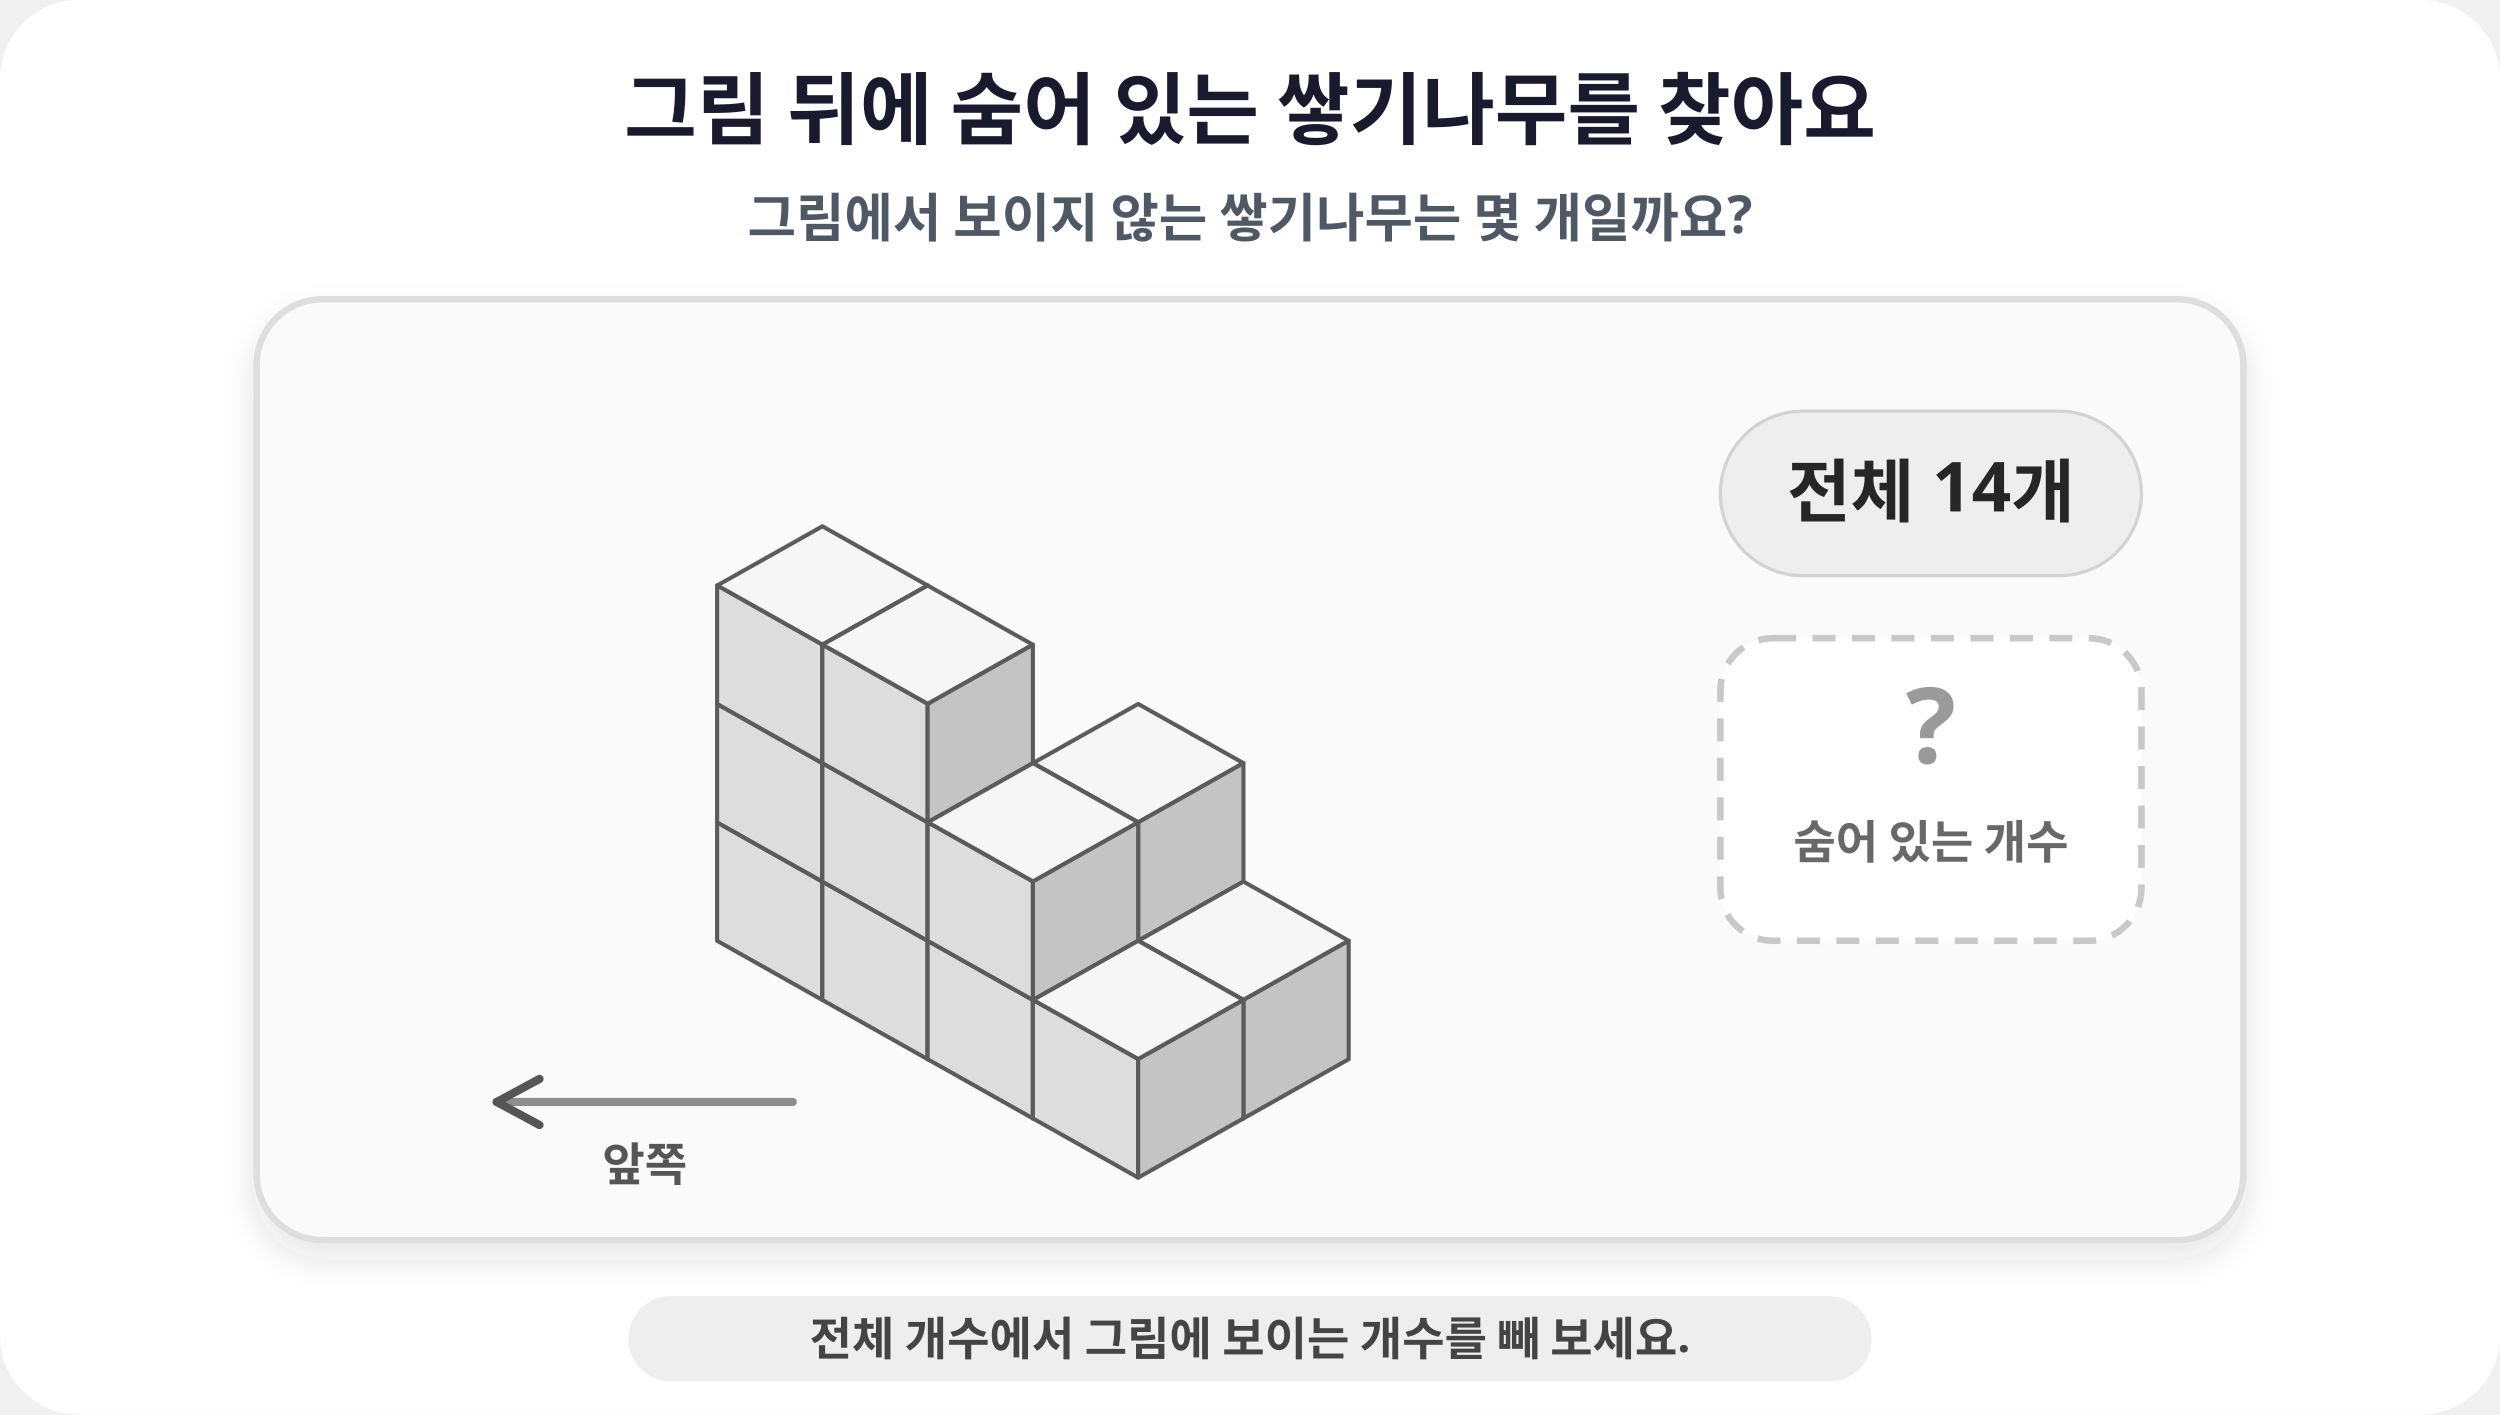
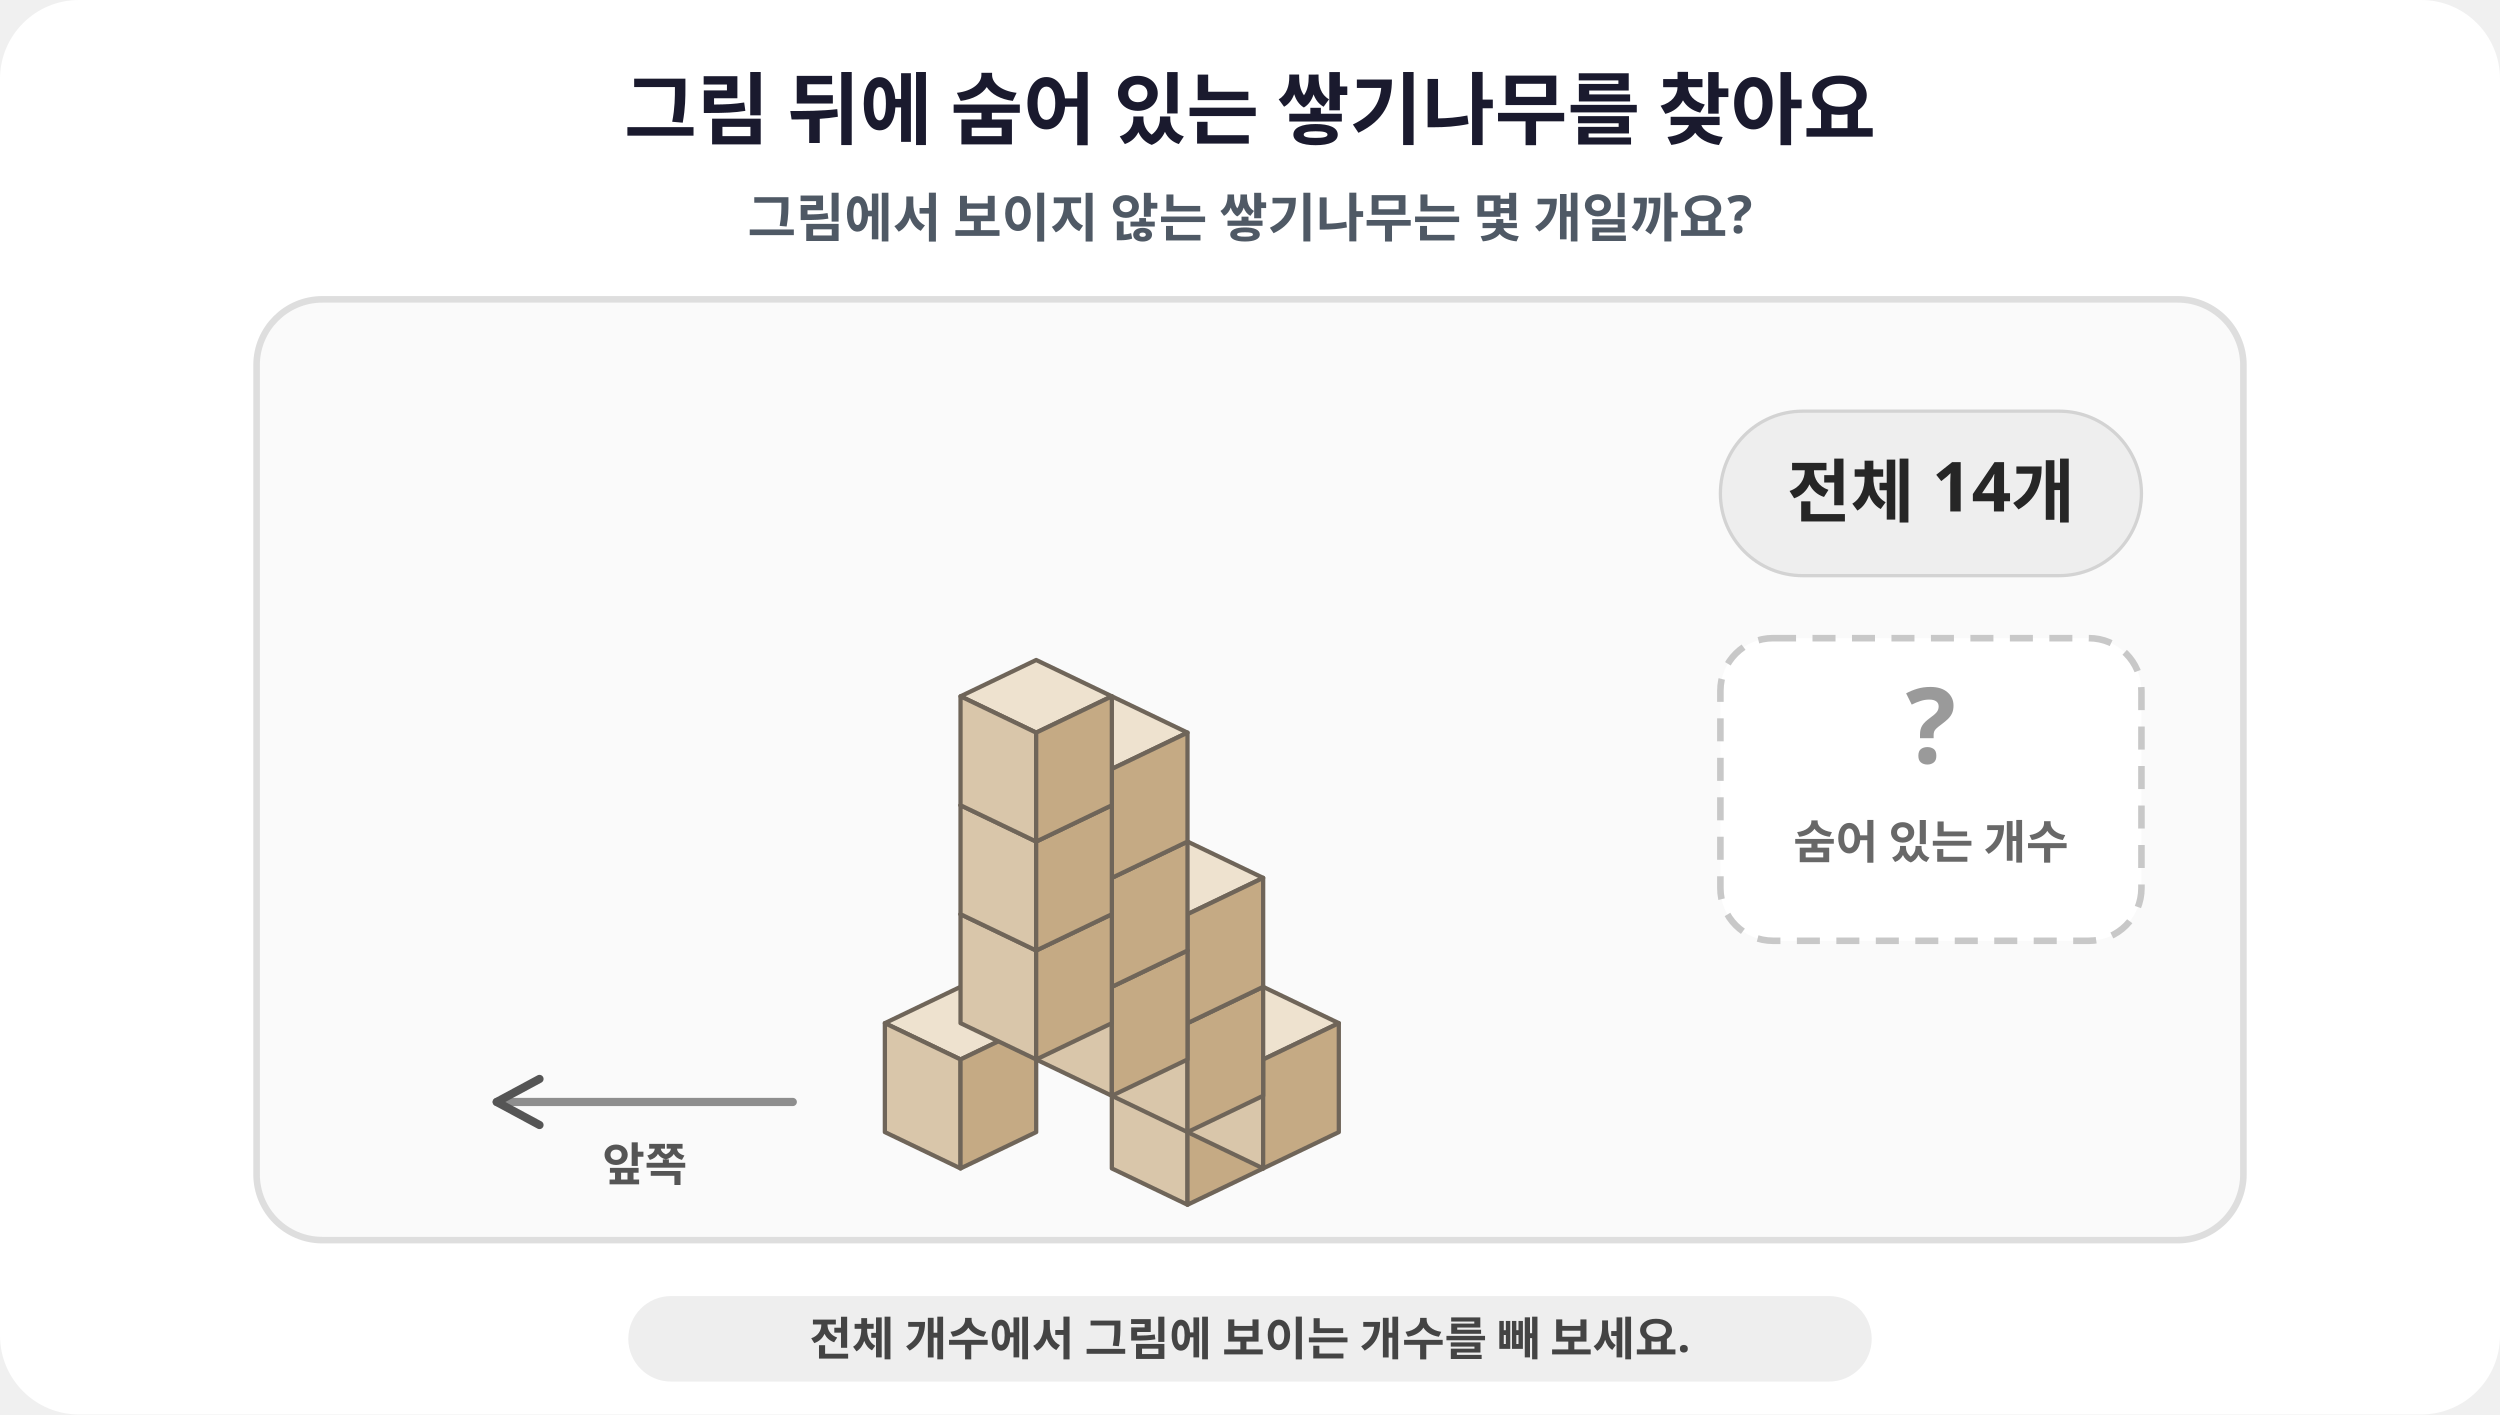
<svg xmlns="http://www.w3.org/2000/svg" viewBox="0 0 760 430" role="img" aria-labelledby="title desc">
  <defs>
-     <filter id="shadow" x="-15%" y="-15%" width="130%" height="145%">
-       <feDropShadow dx="0" dy="5" stdDeviation="5" flood-color="#333333" flood-opacity="0.12" />
-     </filter>
-     <g id="cube" stroke="#5b5b5b" stroke-width="1.25" stroke-linejoin="round">
-       <polygon points="0,-18 32,0 0,18 -32,0" fill="#f6f6f6" />
-       <polygon points="-32,0 0,18 0,54 -32,36" fill="#dddddd" />
-       <polygon points="32,0 0,18 0,54 32,36" fill="#c4c4c4" />
+     <g id="cube" stroke="#6f6559" stroke-width="1.3" stroke-linejoin="round">
+       <polygon points="0,-33.12 23,-22.08 0,-11.04 -23,-22.08" fill="#eee2cf" />
+       <polygon points="-23,-22.08 0,-11.04 0,22.08 -23,11.04" fill="#d9c6aa" />
+       <polygon points="23,-22.08 0,-11.04 0,22.08 23,11.04" fill="#c5aa84" />
    </g>
  </defs>
-   <rect width="760" height="430" rx="24" fill="#ffffff" />
+   <rect width="760" height="430" rx="24" fill="#fff" />
  <text x="380" y="42" text-anchor="middle" font-family="'Noto Sans KR','Malgun Gothic',sans-serif" font-size="24" font-weight="800" fill="#1a1a2e">그림 뒤에 숨어 있는 쌓기나무를 찾아요</text>
  <text x="380" y="72" text-anchor="middle" font-family="'Noto Sans KR','Malgun Gothic',sans-serif" font-size="16" font-weight="700" fill="#4f5965">그림에서 보이지 않는 쌓기나무는 몇 개일까요?</text>
-   <rect x="78" y="91" width="604" height="286" rx="20" fill="#fafafa" stroke="#dedede" stroke-width="2" filter="url(#shadow)" />
+   <rect x="78" y="91" width="604" height="286" rx="20" fill="#fafafa" stroke="#dedede" stroke-width="2" />
  <g id="q05-visible-cubes">
-     <use href="#cube" data-x="1" data-y="2" data-z="1" transform="translate(346 232)" />
-     <use href="#cube" data-x="3" data-y="1" data-z="1" transform="translate(378 286)" />
-     <use href="#cube" data-x="0" data-y="0" data-z="1" transform="translate(250 250)" />
-     <use href="#cube" data-x="0" data-y="0" data-z="2" transform="translate(250 214)" />
-     <use href="#cube" data-x="0" data-y="0" data-z="3" transform="translate(250 178)" />
-     <use href="#cube" data-x="1" data-y="0" data-z="1" transform="translate(282 268)" />
-     <use href="#cube" data-x="1" data-y="0" data-z="2" transform="translate(282 232)" />
-     <use href="#cube" data-x="1" data-y="0" data-z="3" transform="translate(282 196)" />
-     <use href="#cube" data-x="2" data-y="0" data-z="1" transform="translate(314 286)" />
-     <use href="#cube" data-x="2" data-y="0" data-z="2" transform="translate(314 250)" />
-     <use href="#cube" data-x="3" data-y="0" data-z="1" transform="translate(346 304)" />
+     <use href="#cube" transform="translate(361 344.16)" />
+     <use href="#cube" transform="translate(384 333.12)" />
+     <use href="#cube" transform="translate(292 333.12)" />
+     <use href="#cube" transform="translate(361 322.08)" />
+     <use href="#cube" transform="translate(361 288.96)" />
+     <use href="#cube" transform="translate(338 311.04)" />
+     <use href="#cube" transform="translate(338 277.92)" />
+     <use href="#cube" transform="translate(338 244.8)" />
+     <use href="#cube" transform="translate(315 300)" />
+     <use href="#cube" transform="translate(315 266.88)" />
+     <use href="#cube" transform="translate(315 233.76)" />
  </g>
  <g font-family="'Noto Sans KR','Malgun Gothic',sans-serif">
-     <rect x="523" y="125" width="128" height="50" rx="25" fill="#eeeeee" stroke="#d3d3d3" />
+     <rect x="523" y="125" width="128" height="50" rx="25" fill="#eee" stroke="#d3d3d3" />
    <text x="587" y="157" text-anchor="middle" font-size="21" font-weight="900" fill="#262626">전체 14개</text>
-     <rect x="523" y="194" width="128" height="92" rx="16" fill="#ffffff" stroke="#c8c8c8" stroke-width="2" stroke-dasharray="7 5" />
+     <rect x="523" y="194" width="128" height="92" rx="16" fill="#fff" stroke="#c8c8c8" stroke-width="2" stroke-dasharray="7 5" />
    <text x="587" y="232" text-anchor="middle" font-size="32" font-weight="900" fill="#9a9a9a">?</text>
    <text x="587" y="261" text-anchor="middle" font-size="14" font-weight="800" fill="#686868">숨어 있는 개수</text>
  </g>
  <g transform="translate(151 335)" font-family="'Noto Sans KR','Malgun Gothic',sans-serif">
    <path d="M0 0h90" stroke="#8e8e8e" stroke-width="2.5" stroke-linecap="round" />
-     <path d="M0 0l13-7m-13 7 13 7" fill="none" stroke="#555555" stroke-width="2.5" stroke-linecap="round" />
-     <text x="45" y="24" text-anchor="middle" font-size="14" font-weight="800" fill="#555555">앞쪽</text>
+     <path d="M0 0l13-7m-13 7 13 7" fill="none" stroke="#555" stroke-width="2.5" stroke-linecap="round" />
+     <text x="45" y="24" text-anchor="middle" font-size="14" font-weight="800" fill="#555">앞쪽</text>
  </g>
-   <rect x="191" y="394" width="378" height="26" rx="13" fill="#eeeeee" />
-   <text x="380" y="412" text-anchor="middle" font-family="'Noto Sans KR','Malgun Gothic',sans-serif" font-size="14" font-weight="800" fill="#444444">전체 개수에서 그림에 보이는 개수를 빼 보세요.</text>
+   <rect x="191" y="394" width="378" height="26" rx="13" fill="#eee" />
+   <text x="380" y="412" text-anchor="middle" font-family="'Noto Sans KR','Malgun Gothic',sans-serif" font-size="14" font-weight="800" fill="#444">전체 개수에서 그림에 보이는 개수를 빼 보세요.</text>
</svg>
